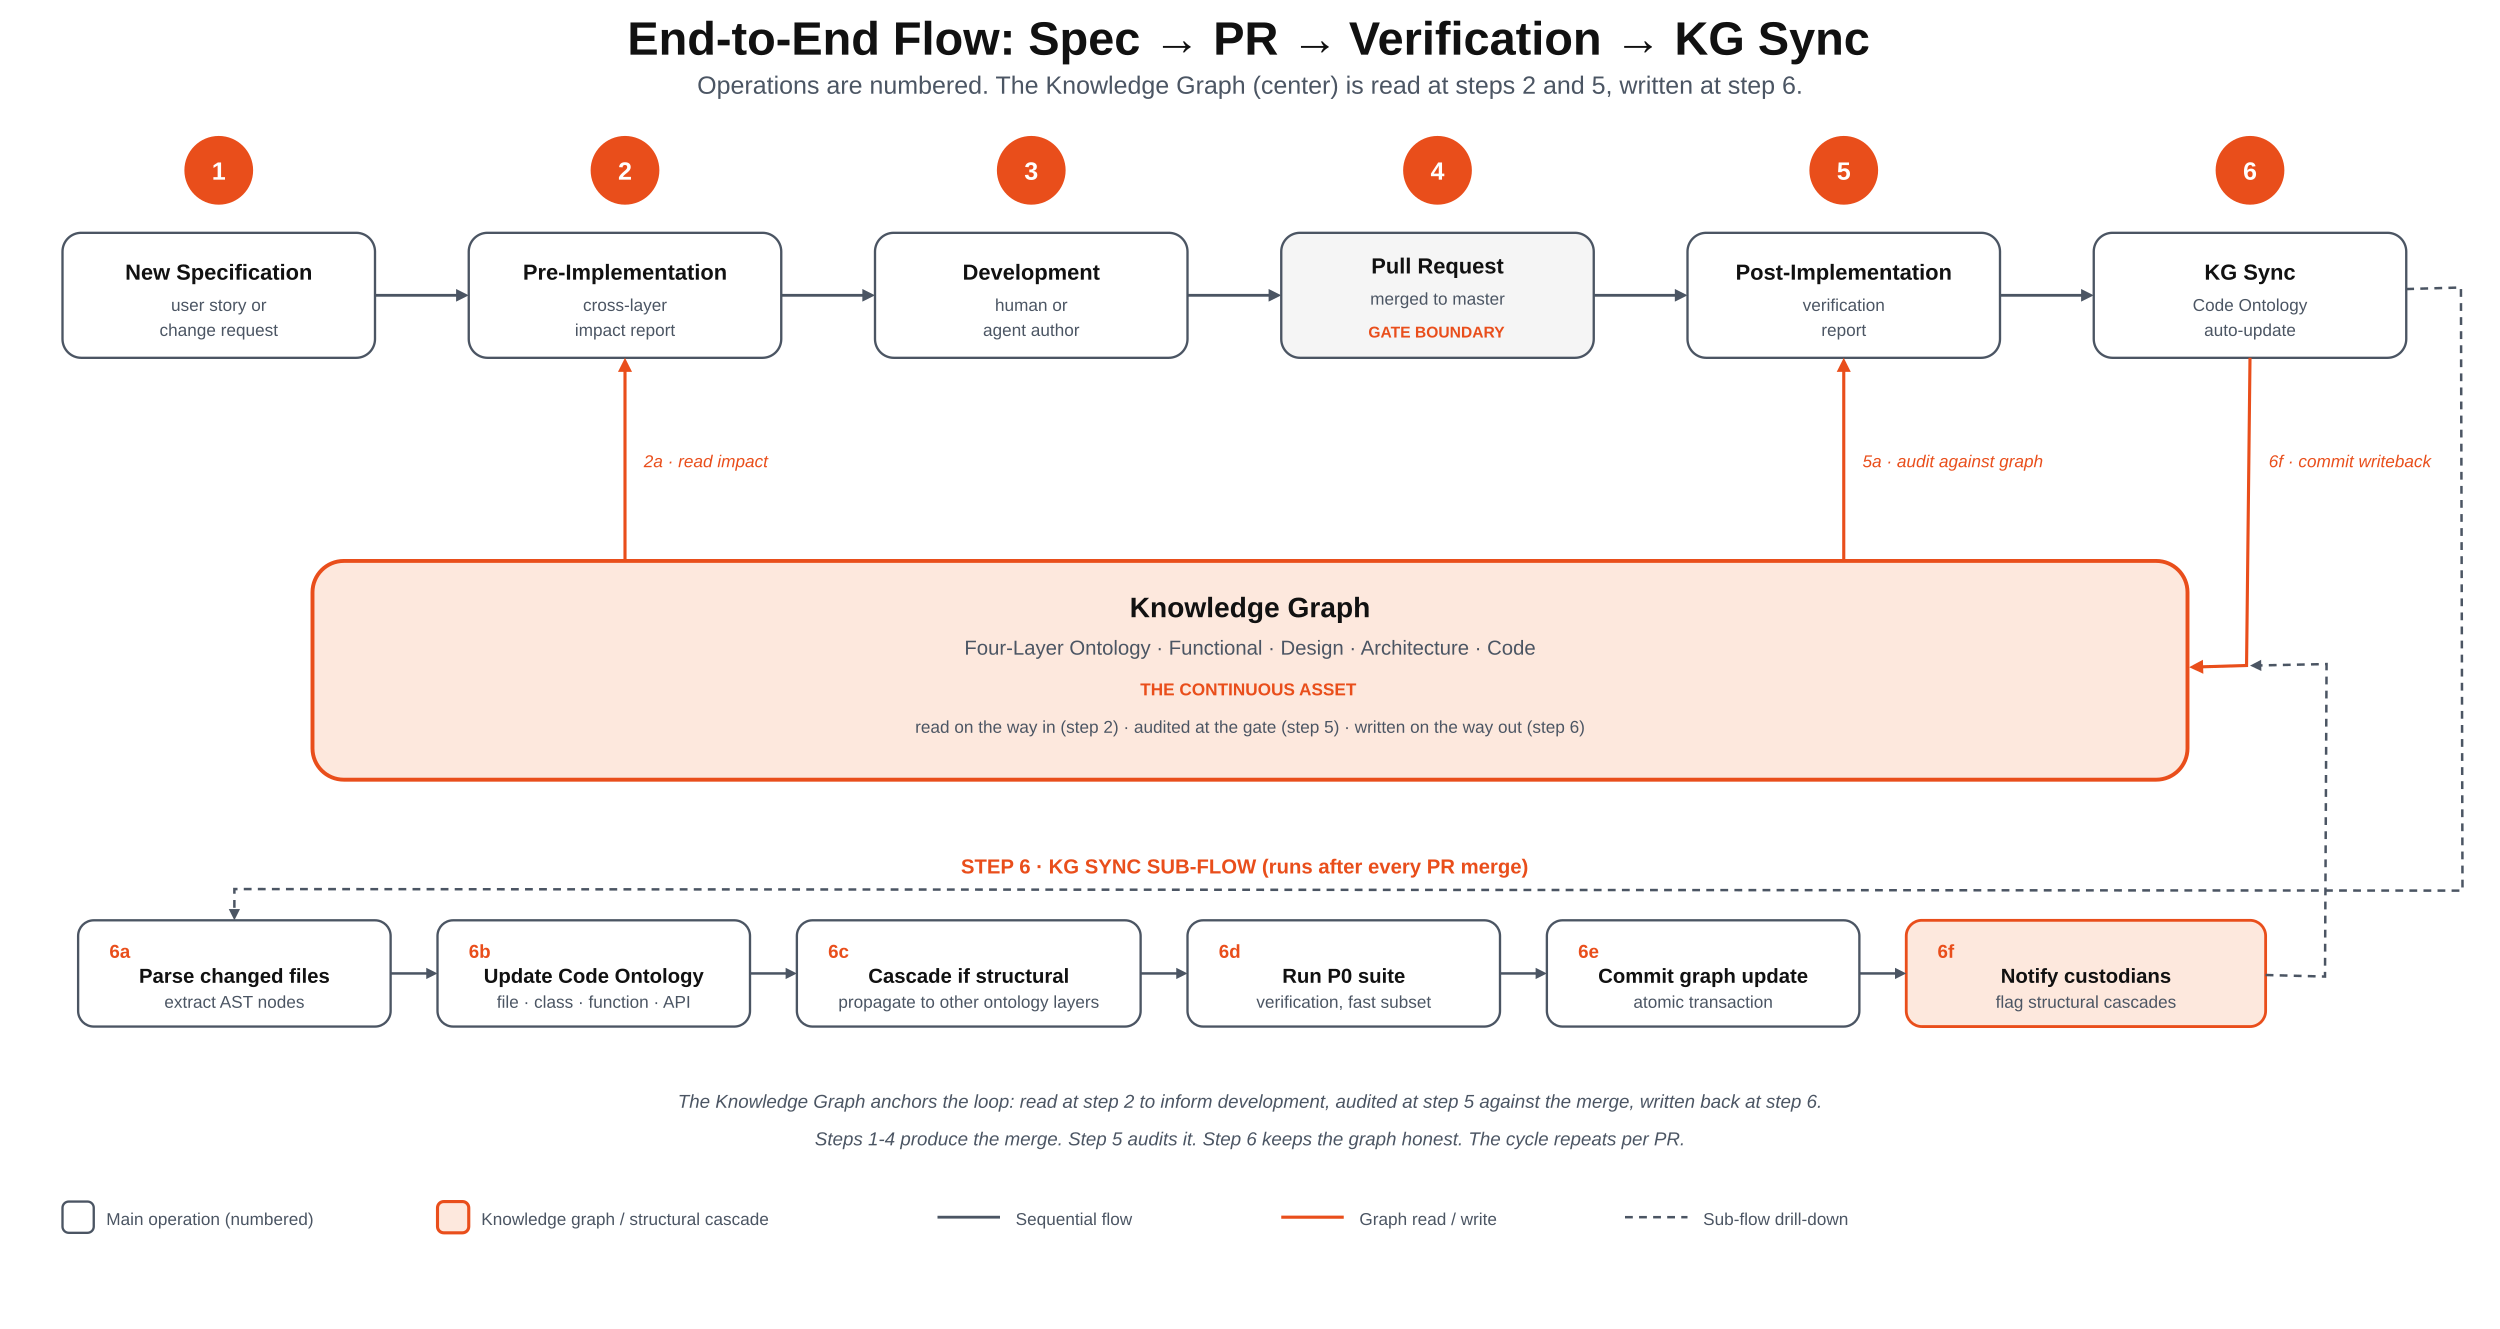
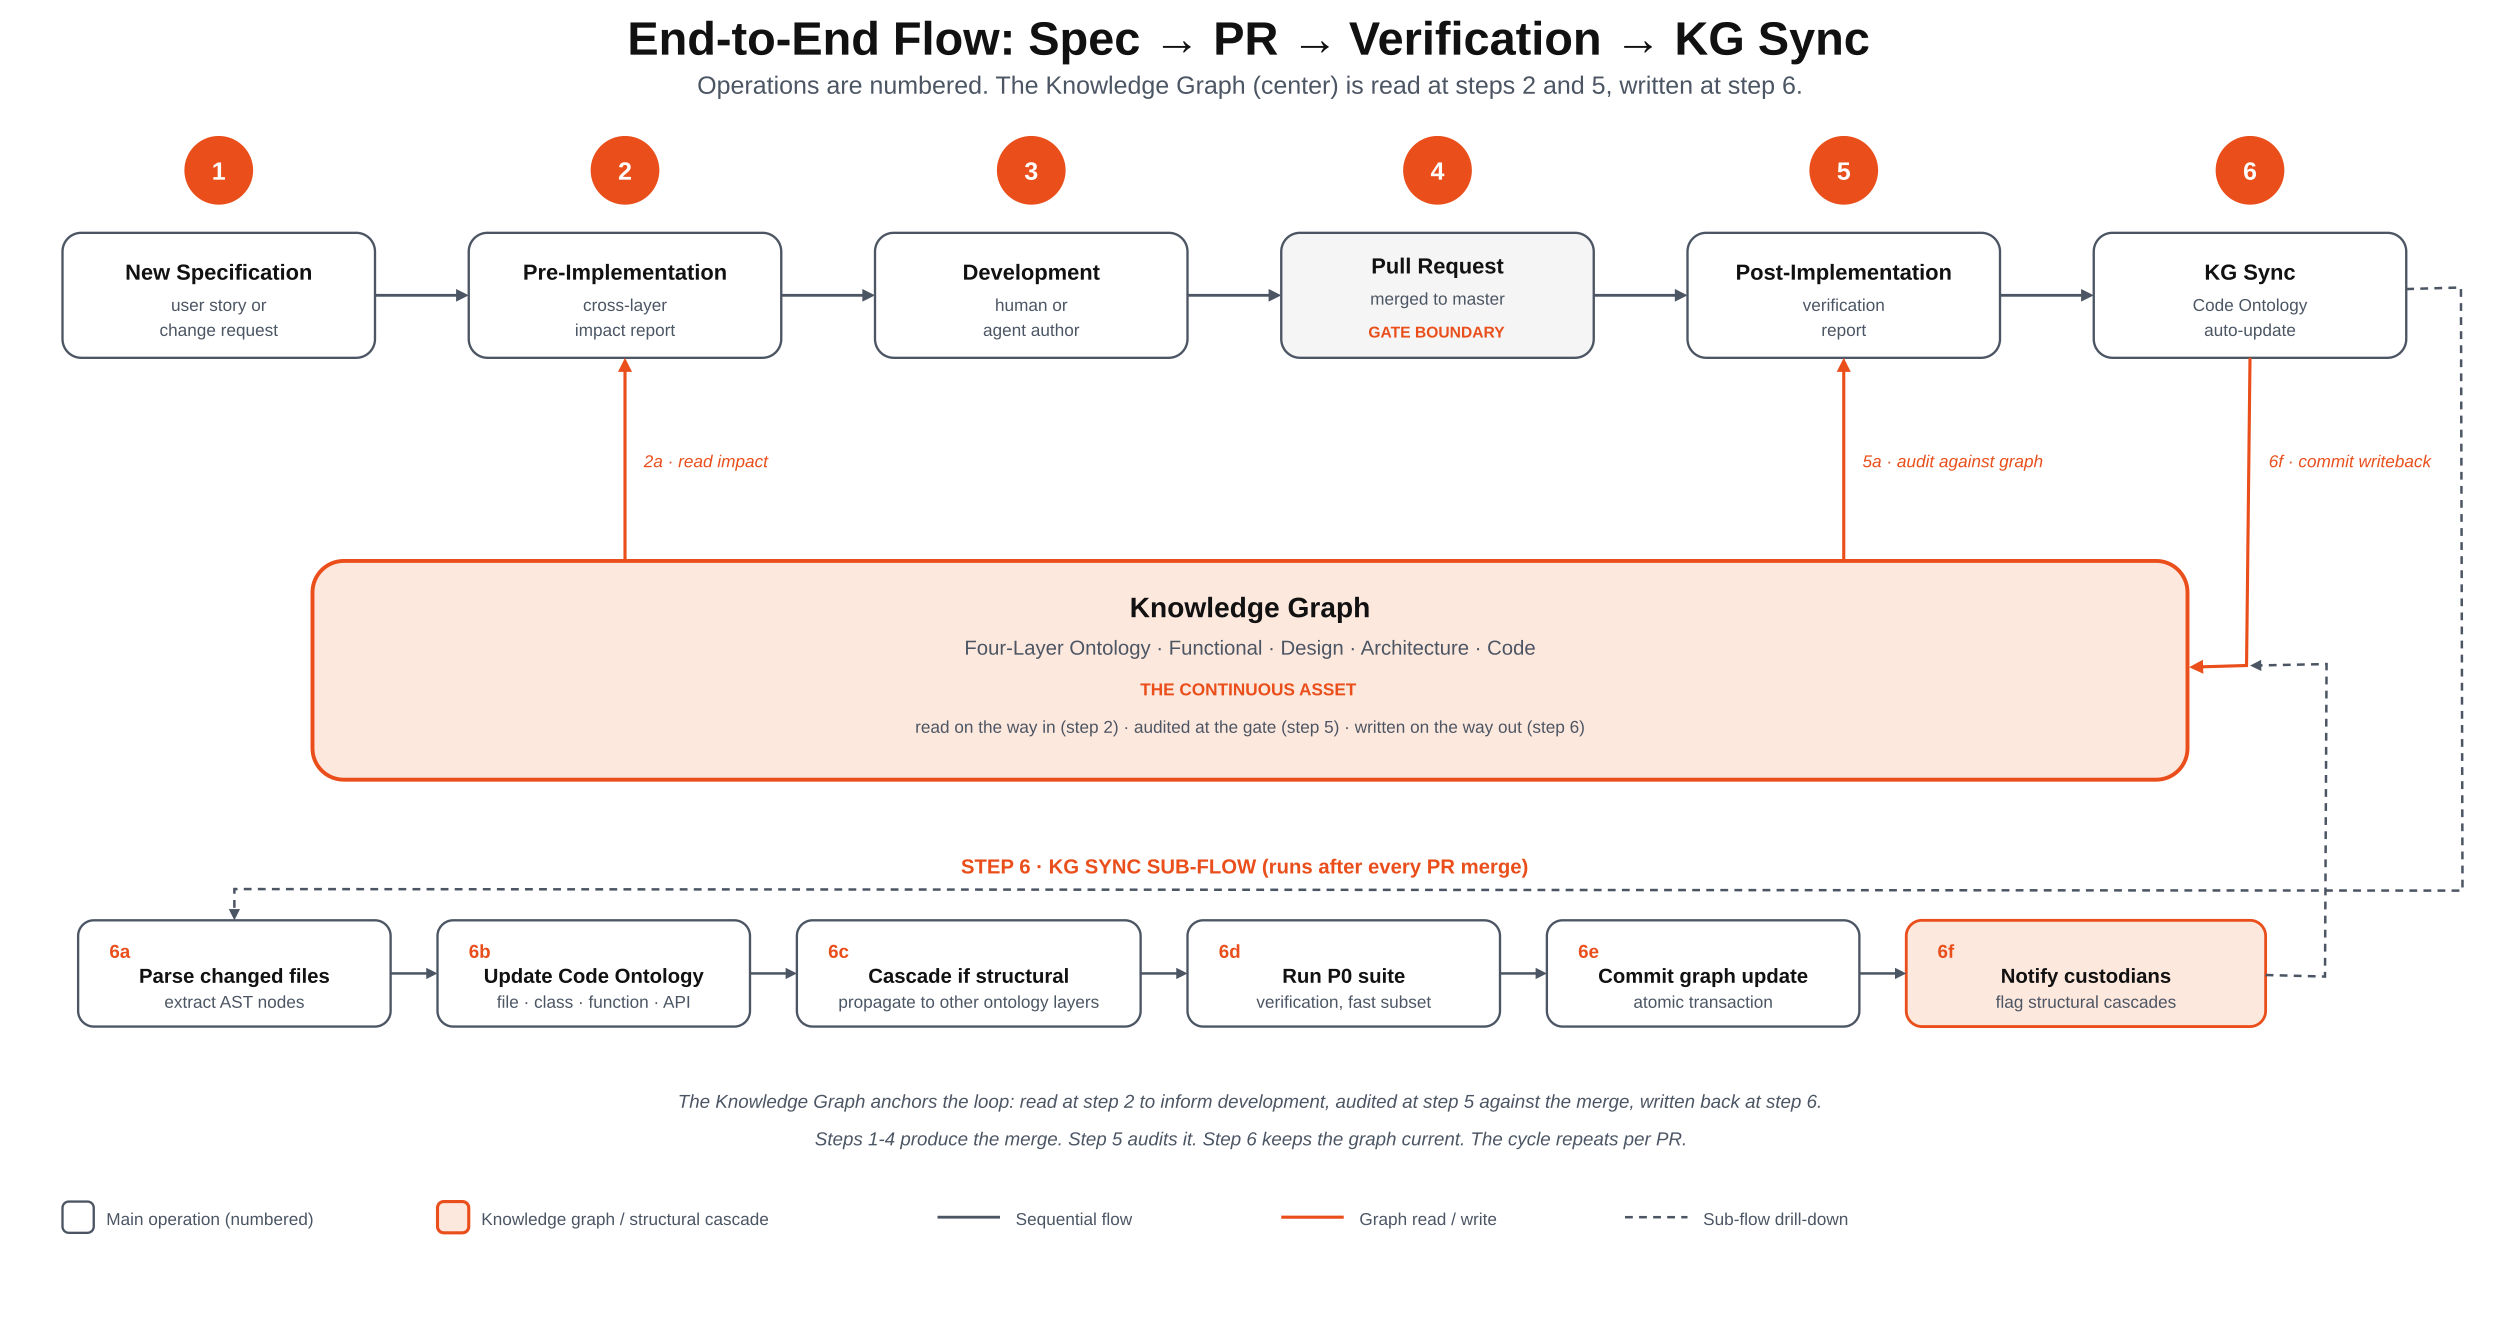
<svg xmlns="http://www.w3.org/2000/svg" width="100%" height="100%" viewBox="0 0 1600 850" version="1.1" xml:space="preserve" style="fill-rule:evenodd;clip-rule:evenodd;" class="se-svg">
  <g transform="matrix(1,0,0,1,629,35)">
    <g transform="matrix(30,0,0,30,235.8252,0)">
        </g>
    <text x="-227.49px" y="0px" style="font-family:'Arial-BoldMT', 'Arial', sans-serif;font-weight:700;font-size:30px;fill:var(--se-text,#111111);">End-to-End Flow: Spec → PR →</text>
  </g>
  <g transform="matrix(1,0,0,1,1030,35)">
    <g transform="matrix(30,0,0,30,-111.665,0)">
        </g>
    <g transform="matrix(30,0,0,30,-101.6748,0)">
        </g>
    <text x="-166.714px" y="0px" style="font-family:'Arial-BoldMT', 'Arial', sans-serif;font-weight:700;font-size:30px;fill:var(--se-text,#111111);">Veriﬁcation → KG Sync</text>
  </g>
  <g transform="matrix(1,0,0,1,800,60)">
    <text x="-353.828px" y="0px" style="font-family:'ArialMT', 'Arial', sans-serif;font-size:16px;fill:var(--se-text-secondary,#4b5563);">Operations are numbered. The Knowledge Graph (center) is read at steps 2 and 5, written at step 6.</text>
  </g>
  <g transform="matrix(1,0,0,1,0,-71)">
    <circle cx="140" cy="180" r="22" style="fill:var(--se-accent,#E94E1B);" />
  </g>
  <g transform="matrix(1,0,0,1,140,115)">
    <text x="-4.449px" y="0px" style="font-family:'Arial-BoldMT', 'Arial', sans-serif;font-weight:700;font-size:16px;fill:var(--se-box-fill,#ffffff);">1</text>
  </g>
  <g transform="matrix(1,0,0,1,0,-71)">
    <path d="M240,232L240,288C240,294.623 234.623,300 228,300L52,300C45.377,300 40,294.623 40,288L40,232C40,225.377 45.377,220 52,220L228,220C234.623,220 240,225.377 240,232Z" style="fill:var(--se-box-fill,#ffffff);stroke:var(--se-text-secondary,#4b5563);stroke-width:1.5px;" />
  </g>
  <g transform="matrix(1,0,0,1,140,179)">
    <g transform="matrix(14,0,0,14,10.12402,0)">
        </g>
    <g transform="matrix(14,0,0,14,14.78613,0)">
        </g>
    <text x="-59.903px" y="0px" style="font-family:'Arial-BoldMT', 'Arial', sans-serif;font-weight:700;font-size:14px;fill:var(--se-text,#111111);">New Speciﬁcation</text>
  </g>
  <g transform="matrix(1,0,0,1,140,199)">
    <text x="-30.564px" y="0px" style="font-family:'ArialMT', 'Arial', sans-serif;font-size:11px;fill:var(--se-text-secondary,#4b5563);">user story or</text>
  </g>
  <g transform="matrix(1,0,0,1,140,215)">
    <text x="-37.917px" y="0px" style="font-family:'ArialMT', 'Arial', sans-serif;font-size:11px;fill:var(--se-text-secondary,#4b5563);">change request</text>
  </g>
  <g transform="matrix(1,0,0,1,0,-71)">
    <circle cx="400" cy="180" r="22" style="fill:var(--se-accent,#E94E1B);" />
  </g>
  <g transform="matrix(1,0,0,1,400,115)">
    <text x="-4.449px" y="0px" style="font-family:'Arial-BoldMT', 'Arial', sans-serif;font-weight:700;font-size:16px;fill:var(--se-box-fill,#ffffff);">2</text>
  </g>
  <g transform="matrix(1,0,0,1,0,-71)">
    <path d="M500,232L500,288C500,294.623 494.623,300 488,300L312,300C305.377,300 300,294.623 300,288L300,232C300,225.377 305.377,220 312,220L488,220C494.623,220 500,225.377 500,232Z" style="fill:var(--se-box-fill,#ffffff);stroke:var(--se-text-secondary,#4b5563);stroke-width:1.5px;" />
  </g>
  <g transform="matrix(1,0,0,1,400,179)">
    <text x="-65.345px" y="0px" style="font-family:'Arial-BoldMT', 'Arial', sans-serif;font-weight:700;font-size:14px;fill:var(--se-text,#111111);">Pre-Implementation</text>
  </g>
  <g transform="matrix(1,0,0,1,400,199)">
    <text x="-26.893px" y="0px" style="font-family:'ArialMT', 'Arial', sans-serif;font-size:11px;fill:var(--se-text-secondary,#4b5563);">cross-layer</text>
  </g>
  <g transform="matrix(1,0,0,1,400,215)">
    <text x="-32.095px" y="0px" style="font-family:'ArialMT', 'Arial', sans-serif;font-size:11px;fill:var(--se-text-secondary,#4b5563);">impact report</text>
  </g>
  <g transform="matrix(1,0,0,1,0,-71)">
    <circle cx="660" cy="180" r="22" style="fill:var(--se-accent,#E94E1B);" />
  </g>
  <g transform="matrix(1,0,0,1,660,115)">
    <text x="-4.449px" y="0px" style="font-family:'Arial-BoldMT', 'Arial', sans-serif;font-weight:700;font-size:16px;fill:var(--se-box-fill,#ffffff);">3</text>
  </g>
  <g transform="matrix(1,0,0,1,0,-71)">
    <path d="M760,232L760,288C760,294.623 754.623,300 748,300L572,300C565.377,300 560,294.623 560,288L560,232C560,225.377 565.377,220 572,220L748,220C754.623,220 760,225.377 760,232Z" style="fill:var(--se-box-fill,#ffffff);stroke:var(--se-text-secondary,#4b5563);stroke-width:1.5px;" />
  </g>
  <g transform="matrix(1,0,0,1,660,179)">
    <text x="-43.955px" y="0px" style="font-family:'Arial-BoldMT', 'Arial', sans-serif;font-weight:700;font-size:14px;fill:var(--se-text,#111111);">Development</text>
  </g>
  <g transform="matrix(1,0,0,1,660,199)">
    <text x="-23.235px" y="0px" style="font-family:'ArialMT', 'Arial', sans-serif;font-size:11px;fill:var(--se-text-secondary,#4b5563);">human or</text>
  </g>
  <g transform="matrix(1,0,0,1,660,215)">
    <text x="-30.886px" y="0px" style="font-family:'ArialMT', 'Arial', sans-serif;font-size:11px;fill:var(--se-text-secondary,#4b5563);">agent author</text>
  </g>
  <g transform="matrix(1,0,0,1,0,-71)">
    <circle cx="920" cy="180" r="22" style="fill:var(--se-accent,#E94E1B);" />
  </g>
  <g transform="matrix(1,0,0,1,920,115)">
    <text x="-4.449px" y="0px" style="font-family:'Arial-BoldMT', 'Arial', sans-serif;font-weight:700;font-size:16px;fill:var(--se-box-fill,#ffffff);">4</text>
  </g>
  <g transform="matrix(1,0,0,1,0,-71)">
    <path d="M1020,232L1020,288C1020,294.623 1014.623,300 1008,300L832,300C825.377,300 820,294.623 820,288L820,232C820,225.377 825.377,220 832,220L1008,220C1014.623,220 1020,225.377 1020,232Z" style="fill:var(--se-panel-fill,#f5f5f5);stroke:var(--se-text-secondary,#4b5563);stroke-width:1.5px;" />
  </g>
  <g transform="matrix(1,0,0,1,920,175)">
    <text x="-42.396px" y="0px" style="font-family:'Arial-BoldMT', 'Arial', sans-serif;font-weight:700;font-size:14px;fill:var(--se-text,#111111);">Pull Request</text>
  </g>
  <g transform="matrix(1,0,0,1,920,195)">
    <text x="-43.1px" y="0px" style="font-family:'ArialMT', 'Arial', sans-serif;font-size:11px;fill:var(--se-text-secondary,#4b5563);">merged to master</text>
  </g>
  <g transform="matrix(1,0,0,1,919.95,216)">
    <text x="-44.211px" y="0px" style="font-family:'Arial-BoldMT', 'Arial', sans-serif;font-weight:700;font-size:10px;fill:var(--se-accent,#E94E1B);">GATE BOUNDARY</text>
  </g>
  <g transform="matrix(1,0,0,1,0,-71)">
    <circle cx="1180" cy="180" r="22" style="fill:var(--se-accent,#E94E1B);" />
  </g>
  <g transform="matrix(1,0,0,1,1180,115)">
    <text x="-4.449px" y="0px" style="font-family:'Arial-BoldMT', 'Arial', sans-serif;font-weight:700;font-size:16px;fill:var(--se-box-fill,#ffffff);">5</text>
  </g>
  <g transform="matrix(1,0,0,1,0,-71)">
    <path d="M1280,232L1280,288C1280,294.623 1274.623,300 1268,300L1092,300C1085.377,300 1080,294.623 1080,288L1080,232C1080,225.377 1085.377,220 1092,220L1268,220C1274.623,220 1280,225.377 1280,232Z" style="fill:var(--se-box-fill,#ffffff);stroke:var(--se-text-secondary,#4b5563);stroke-width:1.5px;" />
  </g>
  <g transform="matrix(1,0,0,1,1180,179)">
    <text x="-69.228px" y="0px" style="font-family:'Arial-BoldMT', 'Arial', sans-serif;font-weight:700;font-size:14px;fill:var(--se-text,#111111);">Post-Implementation</text>
  </g>
  <g transform="matrix(1,0,0,1,1180,199)">
    <g transform="matrix(11,0,0,11,-8.564209,0)">
        </g>
    <g transform="matrix(11,0,0,11,-5.508057,0)">
        </g>
    <text x="-26.289px" y="0px" style="font-family:'ArialMT', 'Arial', sans-serif;font-size:11px;fill:var(--se-text-secondary,#4b5563);">veriﬁcation</text>
  </g>
  <g transform="matrix(1,0,0,1,1180,215)">
    <text x="-14.368px" y="0px" style="font-family:'ArialMT', 'Arial', sans-serif;font-size:11px;fill:var(--se-text-secondary,#4b5563);">report</text>
  </g>
  <g transform="matrix(1,0,0,1,0,-71)">
    <circle cx="1440" cy="180" r="22" style="fill:var(--se-accent,#E94E1B);" />
  </g>
  <g transform="matrix(1,0,0,1,1440,115)">
    <text x="-4.449px" y="0px" style="font-family:'Arial-BoldMT', 'Arial', sans-serif;font-weight:700;font-size:16px;fill:var(--se-box-fill,#ffffff);">6</text>
  </g>
  <g transform="matrix(1,0,0,1,0,-71)">
    <path d="M1540,232L1540,288C1540,294.623 1534.623,300 1528,300L1352,300C1345.377,300 1340,294.623 1340,288L1340,232C1340,225.377 1345.377,220 1352,220L1528,220C1534.623,220 1540,225.377 1540,232Z" style="fill:var(--se-box-fill,#ffffff);stroke:var(--se-text-secondary,#4b5563);stroke-width:1.5px;" />
  </g>
  <g transform="matrix(1,0,0,1,1440,179)">
    <text x="-29.176px" y="0px" style="font-family:'Arial-BoldMT', 'Arial', sans-serif;font-weight:700;font-size:14px;fill:var(--se-text,#111111);">KG Sync</text>
  </g>
  <g transform="matrix(1,0,0,1,1440,199)">
    <text x="-36.69px" y="0px" style="font-family:'ArialMT', 'Arial', sans-serif;font-size:11px;fill:var(--se-text-secondary,#4b5563);">Code Ontology</text>
  </g>
  <g transform="matrix(1,0,0,1,1440,215)">
    <text x="-29.358px" y="0px" style="font-family:'ArialMT', 'Arial', sans-serif;font-size:11px;fill:var(--se-text-secondary,#4b5563);">auto-update</text>
  </g>
  <g transform="matrix(1,0,0,1,0,-71)">
    <g transform="matrix(1,-0,-0,1,-0,71)">
      <path d="M291.9,184.95L300,189L291.9,193.05L291.9,184.95Z" style="fill:var(--se-text-secondary,#4b5563);fill-rule:nonzero;" />
      <path d="M240,189L293.52,189" style="fill:none;fill-rule:nonzero;stroke:var(--se-text-secondary,#4b5563);stroke-width:1.8px;" />
    </g>
  </g>
  <g transform="matrix(1,0,0,1,0,-71)">
    <g transform="matrix(1,-0,-0,1,-0,71)">
      <path d="M551.9,184.95L560,189L551.9,193.05L551.9,184.95Z" style="fill:var(--se-text-secondary,#4b5563);fill-rule:nonzero;" />
      <path d="M500,189L553.52,189" style="fill:none;fill-rule:nonzero;stroke:var(--se-text-secondary,#4b5563);stroke-width:1.8px;" />
    </g>
  </g>
  <g transform="matrix(1,0,0,1,0,-71)">
    <g transform="matrix(1,-0,-0,1,-0,71)">
      <path d="M811.9,184.95L820,189L811.9,193.05L811.9,184.95Z" style="fill:var(--se-text-secondary,#4b5563);fill-rule:nonzero;" />
      <path d="M760,189L813.52,189" style="fill:none;fill-rule:nonzero;stroke:var(--se-text-secondary,#4b5563);stroke-width:1.8px;" />
    </g>
  </g>
  <g transform="matrix(1,0,0,1,0,-71)">
    <g transform="matrix(1,-0,-0,1,-0,71)">
      <path d="M1071.9,184.95L1080,189L1071.9,193.05L1071.9,184.95Z" style="fill:var(--se-text-secondary,#4b5563);fill-rule:nonzero;" />
      <path d="M1020,189L1073.52,189" style="fill:none;fill-rule:nonzero;stroke:var(--se-text-secondary,#4b5563);stroke-width:1.8px;" />
    </g>
  </g>
  <g transform="matrix(1,0,0,1,0,-71)">
    <g transform="matrix(1,-0,-0,1,-0,71)">
      <path d="M1331.9,184.95L1340,189L1331.9,193.05L1331.9,184.95Z" style="fill:var(--se-text-secondary,#4b5563);fill-rule:nonzero;" />
      <path d="M1280,189L1333.52,189" style="fill:none;fill-rule:nonzero;stroke:var(--se-text-secondary,#4b5563);stroke-width:1.8px;" />
    </g>
  </g>
  <g transform="matrix(1,0,0,1,0,-71)">
    <path d="M1400,450L1400,550C1400,561.038 1391.038,570 1380,570L220,570C208.962,570 200,561.038 200,550L200,450C200,438.962 208.962,430 220,430L1380,430C1391.038,430 1400,438.962 1400,450Z" style="fill:var(--se-accent-fill,#FDE8DD);stroke:var(--se-accent,#E94E1B);stroke-width:2.5px;" />
  </g>
  <g transform="matrix(1,0,0,1,800,395)">
    <text x="-77.005px" y="0px" style="font-family:'Arial-BoldMT', 'Arial', sans-serif;font-weight:700;font-size:18px;fill:var(--se-text,#111111);">Knowledge Graph</text>
  </g>
  <g transform="matrix(1,0,0,1,800,419)">
    <text x="-182.8px" y="0px" style="font-family:'ArialMT', 'Arial', sans-serif;font-size:13px;fill:var(--se-text-secondary,#4b5563);">Four-Layer Ontology · Functional · Design · Architecture · Code</text>
  </g>
  <g transform="matrix(1,0,0,1,799.945,445)">
    <text x="-70.206px" y="0px" style="font-family:'Arial-BoldMT', 'Arial', sans-serif;font-weight:700;font-size:11px;fill:var(--se-accent,#E94E1B);">THE CONTINUOUS ASSET</text>
  </g>
  <g transform="matrix(1,0,0,1,800,469)">
    <text x="-214.309px" y="0px" style="font-family:'ArialMT', 'Arial', sans-serif;font-size:11px;fill:var(--se-text-secondary,#4b5563);">read on the way in (step 2) · audited at the gate (step 5) · written on the way out (step 6)</text>
  </g>
  <g transform="matrix(1,0,0,1,0,-71)">
    <g transform="matrix(1,-0,-0,1,-0,71)">
      <path d="M395.5,238L400,229L404.5,238L395.5,238Z" style="fill:var(--se-accent,#E94E1B);fill-rule:nonzero;" />
      <path d="M400,359L400,236.2" style="fill:none;fill-rule:nonzero;stroke:var(--se-accent,#E94E1B);stroke-width:2px;" />
    </g>
  </g>
  <g transform="matrix(1,0,0,1,412,299)">
    <text x="0px" y="0px" style="font-family:'Arial-ItalicMT', 'Arial', sans-serif;font-style:italic;font-size:11px;fill:var(--se-accent,#E94E1B);">2a · read impact</text>
  </g>
  <g transform="matrix(1,0,0,1,0,-71)">
    <g transform="matrix(1,-0,-0,1,-0,71)">
      <path d="M1175.5,238L1180,229L1184.5,238L1175.5,238Z" style="fill:var(--se-accent,#E94E1B);fill-rule:nonzero;" />
      <path d="M1180,359L1180,236.2" style="fill:none;fill-rule:nonzero;stroke:var(--se-accent,#E94E1B);stroke-width:2px;" />
    </g>
  </g>
  <g transform="matrix(1,0,0,1,1192,299)">
    <text x="0px" y="0px" style="font-family:'Arial-ItalicMT', 'Arial', sans-serif;font-style:italic;font-size:11px;fill:var(--se-accent,#E94E1B);">5a · audit against graph</text>
  </g>
  <g transform="matrix(1,0,0,1,0,-71)">
    <g transform="matrix(1,-0,-0,1,-0,71)">
      <path d="M1410.131,431.229L1401,427L1409.861,422.233L1410.131,431.229Z" style="fill:var(--se-accent,#E94E1B);fill-rule:nonzero;" />
      <path d="M1440,229L1437.793,425.899C1437.793,425.899 1418.907,426.464 1408.197,426.785" style="fill:none;fill-rule:nonzero;stroke:var(--se-accent,#E94E1B);stroke-width:2px;" />
    </g>
  </g>
  <g transform="matrix(1,0,0,1,1452,299)">
    <text x="0px" y="0px" style="font-family:'Arial-ItalicMT', 'Arial', sans-serif;font-style:italic;font-size:11px;fill:var(--se-accent,#E94E1B);">6f · commit writeback</text>
  </g>
  <g transform="matrix(1,0,0,1,799.935,559)">
    <text x="-184.939px" y="0px" style="font-family:'Arial-BoldMT', 'Arial', sans-serif;font-weight:700;font-size:13px;fill:var(--se-accent,#E94E1B);">STEP 6 · KG SYNC SUB-FLOW (runs after every PR merge)</text>
  </g>
  <g transform="matrix(1,0,0,1,0,-71)">
    <path d="M250,670L250,718C250,723.519 245.519,728 240,728L60,728C54.481,728 50,723.519 50,718L50,670C50,664.481 54.481,660 60,660L240,660C245.519,660 250,664.481 250,670Z" style="fill:var(--se-box-fill,#ffffff);stroke:var(--se-text-secondary,#4b5563);stroke-width:1.5px;" />
  </g>
  <g transform="matrix(1,0,0,1,70,613)">
    <text x="0px" y="0px" style="font-family:'Arial-BoldMT', 'Arial', sans-serif;font-weight:700;font-size:12px;fill:var(--se-accent,#E94E1B);">6a</text>
  </g>
  <g transform="matrix(1,0,0,1,150,629)">
    <g transform="matrix(13,0,0,13,35.04224,0)">
        </g>
    <g transform="matrix(13,0,0,13,39.37134,0)">
        </g>
    <text x="-61.055px" y="0px" style="font-family:'Arial-BoldMT', 'Arial', sans-serif;font-weight:700;font-size:13px;fill:var(--se-text,#111111);">Parse changed ﬁles</text>
  </g>
  <g transform="matrix(1,0,0,1,150,645)">
    <text x="-44.841px" y="0px" style="font-family:'ArialMT', 'Arial', sans-serif;font-size:11px;fill:var(--se-text-secondary,#4b5563);">extract AST nodes</text>
  </g>
  <g transform="matrix(1,0,0,1,0,-71)">
    <path d="M480,670L480,718C480,723.519 475.519,728 470,728L290,728C284.481,728 280,723.519 280,718L280,670C280,664.481 284.481,660 290,660L470,660C475.519,660 480,664.481 480,670Z" style="fill:var(--se-box-fill,#ffffff);stroke:var(--se-text-secondary,#4b5563);stroke-width:1.5px;" />
  </g>
  <g transform="matrix(1,0,0,1,300,613)">
    <text x="0px" y="0px" style="font-family:'Arial-BoldMT', 'Arial', sans-serif;font-weight:700;font-size:12px;fill:var(--se-accent,#E94E1B);">6b</text>
  </g>
  <g transform="matrix(1,0,0,1,380,629)">
    <text x="-70.415px" y="0px" style="font-family:'Arial-BoldMT', 'Arial', sans-serif;font-weight:700;font-size:13px;fill:var(--se-text,#111111);">Update Code Ontology</text>
  </g>
  <g transform="matrix(1,0,0,1,380,645)">
    <g transform="matrix(11,0,0,11,-62.04956,0)">
        </g>
    <g transform="matrix(11,0,0,11,-58.99341,0)">
        </g>
    <text x="-62.05px" y="0px" style="font-family:'ArialMT', 'Arial', sans-serif;font-size:11px;fill:var(--se-text-secondary,#4b5563);">ﬁle · class · function · API</text>
  </g>
  <g transform="matrix(1,0,0,1,0,-71)">
    <path d="M730,670L730,718C730,723.519 725.519,728 720,728L520,728C514.481,728 510,723.519 510,718L510,670C510,664.481 514.481,660 520,660L720,660C725.519,660 730,664.481 730,670Z" style="fill:var(--se-box-fill,#ffffff);stroke:var(--se-text-secondary,#4b5563);stroke-width:1.5px;" />
  </g>
  <g transform="matrix(1,0,0,1,530,613)">
    <text x="0px" y="0px" style="font-family:'Arial-BoldMT', 'Arial', sans-serif;font-weight:700;font-size:12px;fill:var(--se-accent,#E94E1B);">6c</text>
  </g>
  <g transform="matrix(1,0,0,1,620,629)">
    <text x="-64.302px" y="0px" style="font-family:'Arial-BoldMT', 'Arial', sans-serif;font-weight:700;font-size:13px;fill:var(--se-text,#111111);">Cascade if structural</text>
  </g>
  <g transform="matrix(1,0,0,1,620,645)">
    <text x="-83.472px" y="0px" style="font-family:'ArialMT', 'Arial', sans-serif;font-size:11px;fill:var(--se-text-secondary,#4b5563);">propagate to other ontology layers</text>
  </g>
  <g transform="matrix(1,0,0,1,0,-71)">
    <path d="M960,670L960,718C960,723.519 955.519,728 950,728L770,728C764.481,728 760,723.519 760,718L760,670C760,664.481 764.481,660 770,660L950,660C955.519,660 960,664.481 960,670Z" style="fill:var(--se-box-fill,#ffffff);stroke:var(--se-text-secondary,#4b5563);stroke-width:1.5px;" />
  </g>
  <g transform="matrix(1,0,0,1,780,613)">
    <text x="0px" y="0px" style="font-family:'Arial-BoldMT', 'Arial', sans-serif;font-weight:700;font-size:12px;fill:var(--se-accent,#E94E1B);">6d</text>
  </g>
  <g transform="matrix(1,0,0,1,860,629)">
    <text x="-39.368px" y="0px" style="font-family:'Arial-BoldMT', 'Arial', sans-serif;font-weight:700;font-size:13px;fill:var(--se-text,#111111);">Run P0 suite</text>
  </g>
  <g transform="matrix(1,0,0,1,860,645)">
    <g transform="matrix(11,0,0,11,-38.21802,0)">
        </g>
    <g transform="matrix(11,0,0,11,-35.16186,0)">
        </g>
    <text x="-55.943px" y="0px" style="font-family:'ArialMT', 'Arial', sans-serif;font-size:11px;fill:var(--se-text-secondary,#4b5563);">veriﬁcation, fast subset</text>
  </g>
  <g transform="matrix(1,0,0,1,0,-71)">
    <path d="M1190,670L1190,718C1190,723.519 1185.519,728 1180,728L1000,728C994.481,728 990,723.519 990,718L990,670C990,664.481 994.481,660 1000,660L1180,660C1185.519,660 1190,664.481 1190,670Z" style="fill:var(--se-box-fill,#ffffff);stroke:var(--se-text-secondary,#4b5563);stroke-width:1.5px;" />
  </g>
  <g transform="matrix(1,0,0,1,1010,613)">
    <text x="0px" y="0px" style="font-family:'Arial-BoldMT', 'Arial', sans-serif;font-weight:700;font-size:12px;fill:var(--se-accent,#E94E1B);">6e</text>
  </g>
  <g transform="matrix(1,0,0,1,1090,629)">
    <text x="-67.168px" y="0px" style="font-family:'Arial-BoldMT', 'Arial', sans-serif;font-weight:700;font-size:13px;fill:var(--se-text,#111111);">Commit graph update</text>
  </g>
  <g transform="matrix(1,0,0,1,1090,645)">
    <text x="-44.631px" y="0px" style="font-family:'ArialMT', 'Arial', sans-serif;font-size:11px;fill:var(--se-text-secondary,#4b5563);">atomic transaction</text>
  </g>
  <g transform="matrix(1,0,0,1,0,-71)">
    <path d="M1450,670L1450,718C1450,723.519 1445.519,728 1440,728L1230,728C1224.481,728 1220,723.519 1220,718L1220,670C1220,664.481 1224.481,660 1230,660L1440,660C1445.519,660 1450,664.481 1450,670Z" style="fill:var(--se-accent-fill,#FDE8DD);stroke:var(--se-accent,#E94E1B);stroke-width:1.8px;" />
  </g>
  <g transform="matrix(1,0,0,1,1240,613)">
    <text x="0px" y="0px" style="font-family:'Arial-BoldMT', 'Arial', sans-serif;font-weight:700;font-size:12px;fill:var(--se-accent,#E94E1B);">6f</text>
  </g>
  <g transform="matrix(1,0,0,1,1335,629)">
    <text x="-54.533px" y="0px" style="font-family:'Arial-BoldMT', 'Arial', sans-serif;font-weight:700;font-size:13px;fill:var(--se-text,#111111);">Notify custodians</text>
  </g>
  <g transform="matrix(1,0,0,1,1335,645)">
    <g transform="matrix(11,0,0,11,-57.77685,0)">
        </g>
    <g transform="matrix(11,0,0,11,-54.7207,0)">
        </g>
    <text x="-57.777px" y="0px" style="font-family:'ArialMT', 'Arial', sans-serif;font-size:11px;fill:var(--se-text-secondary,#4b5563);">ﬂag structural cascades</text>
  </g>
  <g transform="matrix(1,0,0,1,0,-71)">
    <g transform="matrix(1,-0,-0,1,-0,71)">
      <path d="M272.8,619.4L280,623L272.8,626.6L272.8,619.4Z" style="fill:var(--se-text-secondary,#4b5563);fill-rule:nonzero;" />
      <path d="M250,623L274.24,623" style="fill:none;fill-rule:nonzero;stroke:var(--se-text-secondary,#4b5563);stroke-width:1.6px;" />
    </g>
  </g>
  <g transform="matrix(1,0,0,1,0,-71)">
    <g transform="matrix(1,-0,-0,1,-0,71)">
      <path d="M502.8,619.4L510,623L502.8,626.6L502.8,619.4Z" style="fill:var(--se-text-secondary,#4b5563);fill-rule:nonzero;" />
      <path d="M480,623L504.24,623" style="fill:none;fill-rule:nonzero;stroke:var(--se-text-secondary,#4b5563);stroke-width:1.6px;" />
    </g>
  </g>
  <g transform="matrix(1,0,0,1,0,-71)">
    <g transform="matrix(1,-0,-0,1,-0,71)">
      <path d="M752.8,619.4L760,623L752.8,626.6L752.8,619.4Z" style="fill:var(--se-text-secondary,#4b5563);fill-rule:nonzero;" />
      <path d="M730,623L754.24,623" style="fill:none;fill-rule:nonzero;stroke:var(--se-text-secondary,#4b5563);stroke-width:1.6px;" />
    </g>
  </g>
  <g transform="matrix(1,0,0,1,0,-71)">
    <g transform="matrix(1,-0,-0,1,-0,71)">
      <path d="M982.8,619.4L990,623L982.8,626.6L982.8,619.4Z" style="fill:var(--se-text-secondary,#4b5563);fill-rule:nonzero;" />
      <path d="M960,623L984.24,623" style="fill:none;fill-rule:nonzero;stroke:var(--se-text-secondary,#4b5563);stroke-width:1.6px;" />
    </g>
  </g>
  <g transform="matrix(1,0,0,1,0,-71)">
    <g transform="matrix(1,-0,-0,1,-0,71)">
      <path d="M1212.8,619.4L1220,623L1212.8,626.6L1212.8,619.4Z" style="fill:var(--se-text-secondary,#4b5563);fill-rule:nonzero;" />
      <path d="M1190,623L1214.24,623" style="fill:none;fill-rule:nonzero;stroke:var(--se-text-secondary,#4b5563);stroke-width:1.6px;" />
    </g>
  </g>
  <g transform="matrix(1,0,0,1,0,-71)">
    <g transform="matrix(1,-0,-0,1,-0,71)">
      <path d="M153.6,581.8L150,589L146.4,581.8L153.6,581.8Z" style="fill:var(--se-text-secondary,#4b5563);fill-rule:nonzero;" />
      <path d="M1540,185L1575,184L1576,570L150,569L150,583.24" style="fill:none;fill-rule:nonzero;stroke:var(--se-text-secondary,#4b5563);stroke-width:1.6px;stroke-dasharray:5,4;" />
    </g>
  </g>
  <g transform="matrix(1,0,0,1,0,-71)">
    <g transform="matrix(1,-0,-0,1,-0,71)">
      <path d="M1447.272,429.452L1440,426L1447.125,422.254L1447.272,429.452Z" style="fill:var(--se-text-secondary,#4b5563);fill-rule:nonzero;" />
      <path d="M1450,624L1488,625L1489,425C1489,425 1458.708,425.618 1445.759,425.882" style="fill:none;fill-rule:nonzero;stroke:var(--se-text-secondary,#4b5563);stroke-width:1.6px;stroke-dasharray:5,4;" />
    </g>
  </g>
  <g transform="matrix(1,0,0,1,800,709)">
    <text x="-366.22px" y="0px" style="font-family:'Arial-ItalicMT', 'Arial', sans-serif;font-style:italic;font-size:12px;fill:var(--se-text-secondary,#4b5563);">The Knowledge Graph anchors the loop: read at step 2 to inform development, audited at step 5 against the merge, written back at step 6.</text>
  </g>
  <g transform="matrix(1,0,0,1,800,733)">
-     <text x="-278.496px" y="0px" style="font-family:'Arial-ItalicMT', 'Arial', sans-serif;font-style:italic;font-size:12px;fill:var(--se-text-secondary,#4b5563);">Steps 1-4 produce the merge. Step 5 audits it. Step 6 keeps the graph honest. The cycle repeats per PR.</text>
+     <text x="-278.496px" y="0px" style="font-family:'Arial-ItalicMT', 'Arial', sans-serif;font-style:italic;font-size:12px;fill:var(--se-text-secondary,#4b5563);">Steps 1-4 produce the merge. Step 5 audits it. Step 6 keeps the graph current. The cycle repeats per PR.</text>
  </g>
  <g transform="matrix(1,0,0,1,0,-71)">
    <path d="M60,844L60,856C60,858.208 58.208,860 56,860L44,860C41.792,860 40,858.208 40,856L40,844C40,841.792 41.792,840 44,840L56,840C58.208,840 60,841.792 60,844Z" style="fill:var(--se-box-fill,#ffffff);stroke:var(--se-text-secondary,#4b5563);stroke-width:1.5px;" />
  </g>
  <g transform="matrix(1,0,0,1,68,784)">
    <text x="0px" y="0px" style="font-family:'ArialMT', 'Arial', sans-serif;font-size:11px;fill:var(--se-text-secondary,#4b5563);">Main operation (numbered)</text>
  </g>
  <g transform="matrix(1,0,0,1,0,-71)">
    <path d="M300,844L300,856C300,858.208 298.208,860 296,860L284,860C281.792,860 280,858.208 280,856L280,844C280,841.792 281.792,840 284,840L296,840C298.208,840 300,841.792 300,844Z" style="fill:var(--se-accent-fill,#FDE8DD);stroke:var(--se-accent,#E94E1B);stroke-width:2px;" />
  </g>
  <g transform="matrix(1,0,0,1,308,784)">
    <text x="0px" y="0px" style="font-family:'ArialMT', 'Arial', sans-serif;font-size:11px;fill:var(--se-text-secondary,#4b5563);">Knowledge graph / structural cascade</text>
  </g>
  <g transform="matrix(1,0,0,1,0,-71)">
    <path d="M600,850L640,850" style="fill:none;fill-rule:nonzero;stroke:var(--se-text-secondary,#4b5563);stroke-width:1.8px;" />
  </g>
  <g transform="matrix(1,0,0,1,650,784)">
    <g transform="matrix(11,0,0,11,55.04297,0)">
        </g>
    <g transform="matrix(11,0,0,11,58.09912,0)">
        </g>
    <text x="0px" y="0px" style="font-family:'ArialMT', 'Arial', sans-serif;font-size:11px;fill:var(--se-text-secondary,#4b5563);">Sequential ﬂow</text>
  </g>
  <g transform="matrix(1,0,0,1,0,-71)">
    <path d="M820,850L860,850" style="fill:none;fill-rule:nonzero;stroke:var(--se-accent,#E94E1B);stroke-width:2px;" />
  </g>
  <g transform="matrix(1,0,0,1,870,784)">
    <text x="0px" y="0px" style="font-family:'ArialMT', 'Arial', sans-serif;font-size:11px;fill:var(--se-text-secondary,#4b5563);">Graph read / write</text>
  </g>
  <g transform="matrix(1,0,0,1,0,-71)">
    <path d="M1040,850L1080,850" style="fill:none;fill-rule:nonzero;stroke:var(--se-text-secondary,#4b5563);stroke-width:1.6px;stroke-dasharray:5,4;" />
  </g>
  <g transform="matrix(1,0,0,1,1090,784)">
    <g transform="matrix(11,0,0,11,23.23535,0)">
        </g>
    <g transform="matrix(11,0,0,11,26.2915,0)">
        </g>
    <text x="0px" y="0px" style="font-family:'ArialMT', 'Arial', sans-serif;font-size:11px;fill:var(--se-text-secondary,#4b5563);">Sub-ﬂow drill-down</text>
  </g>
</svg>
